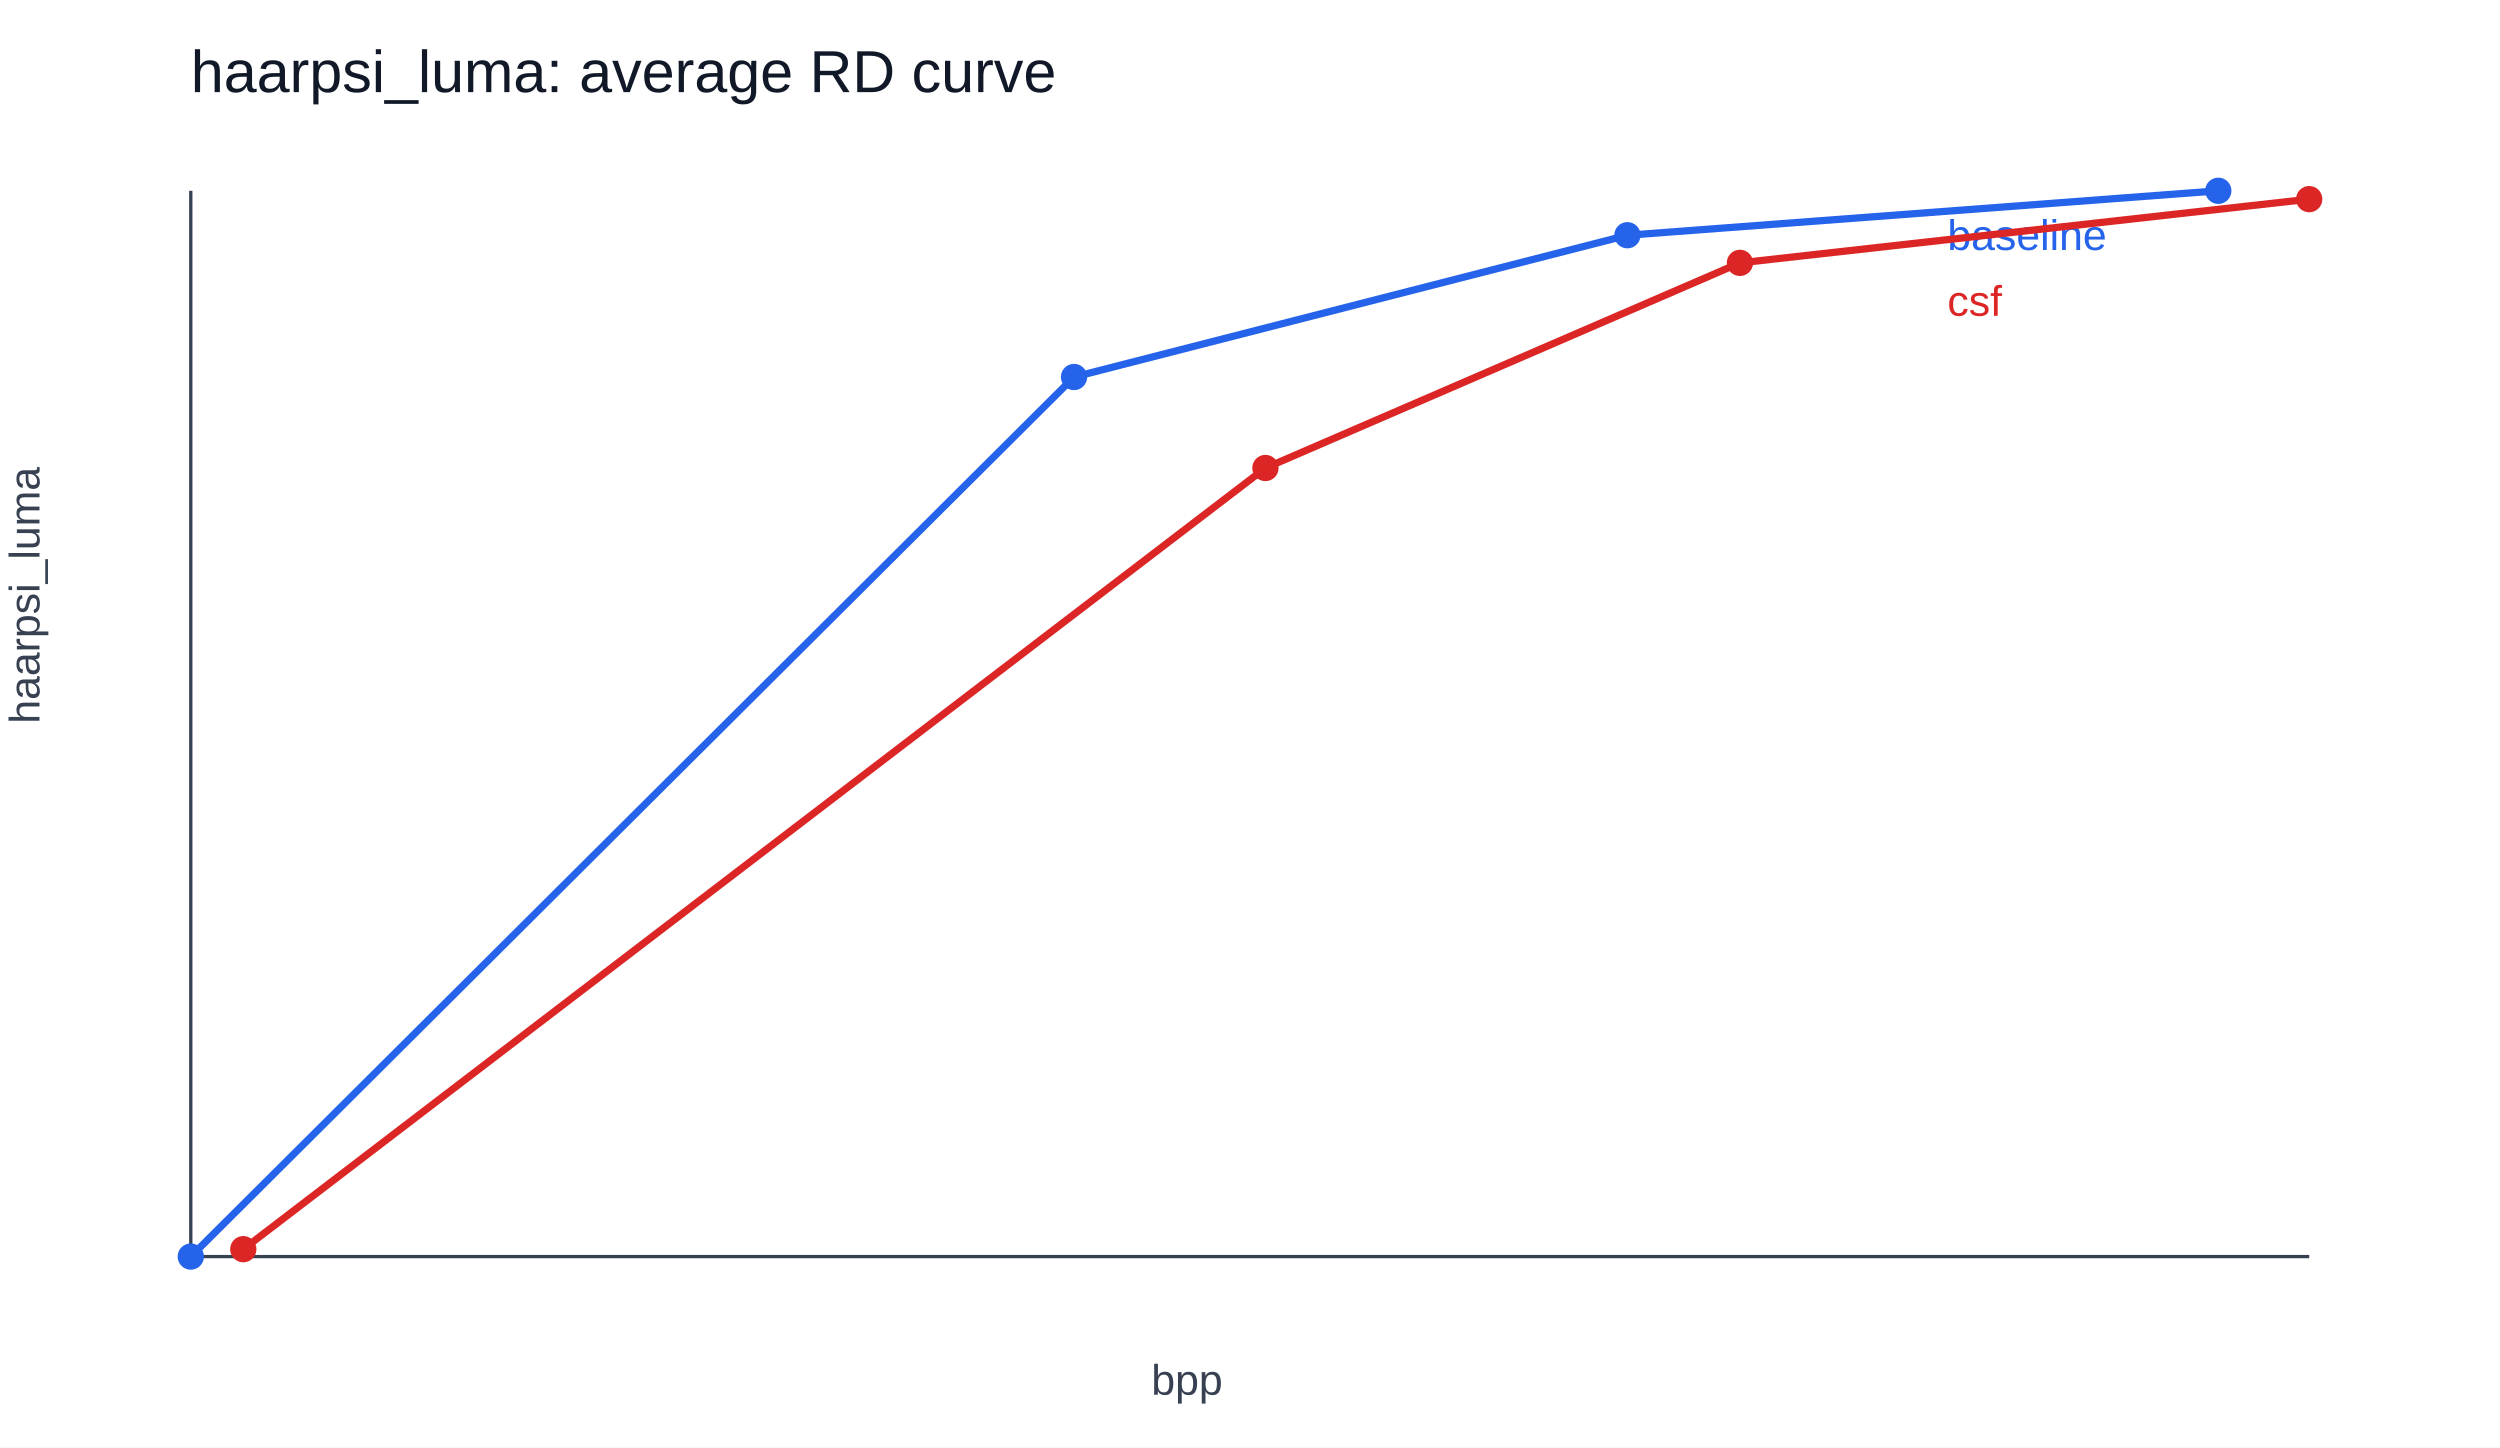
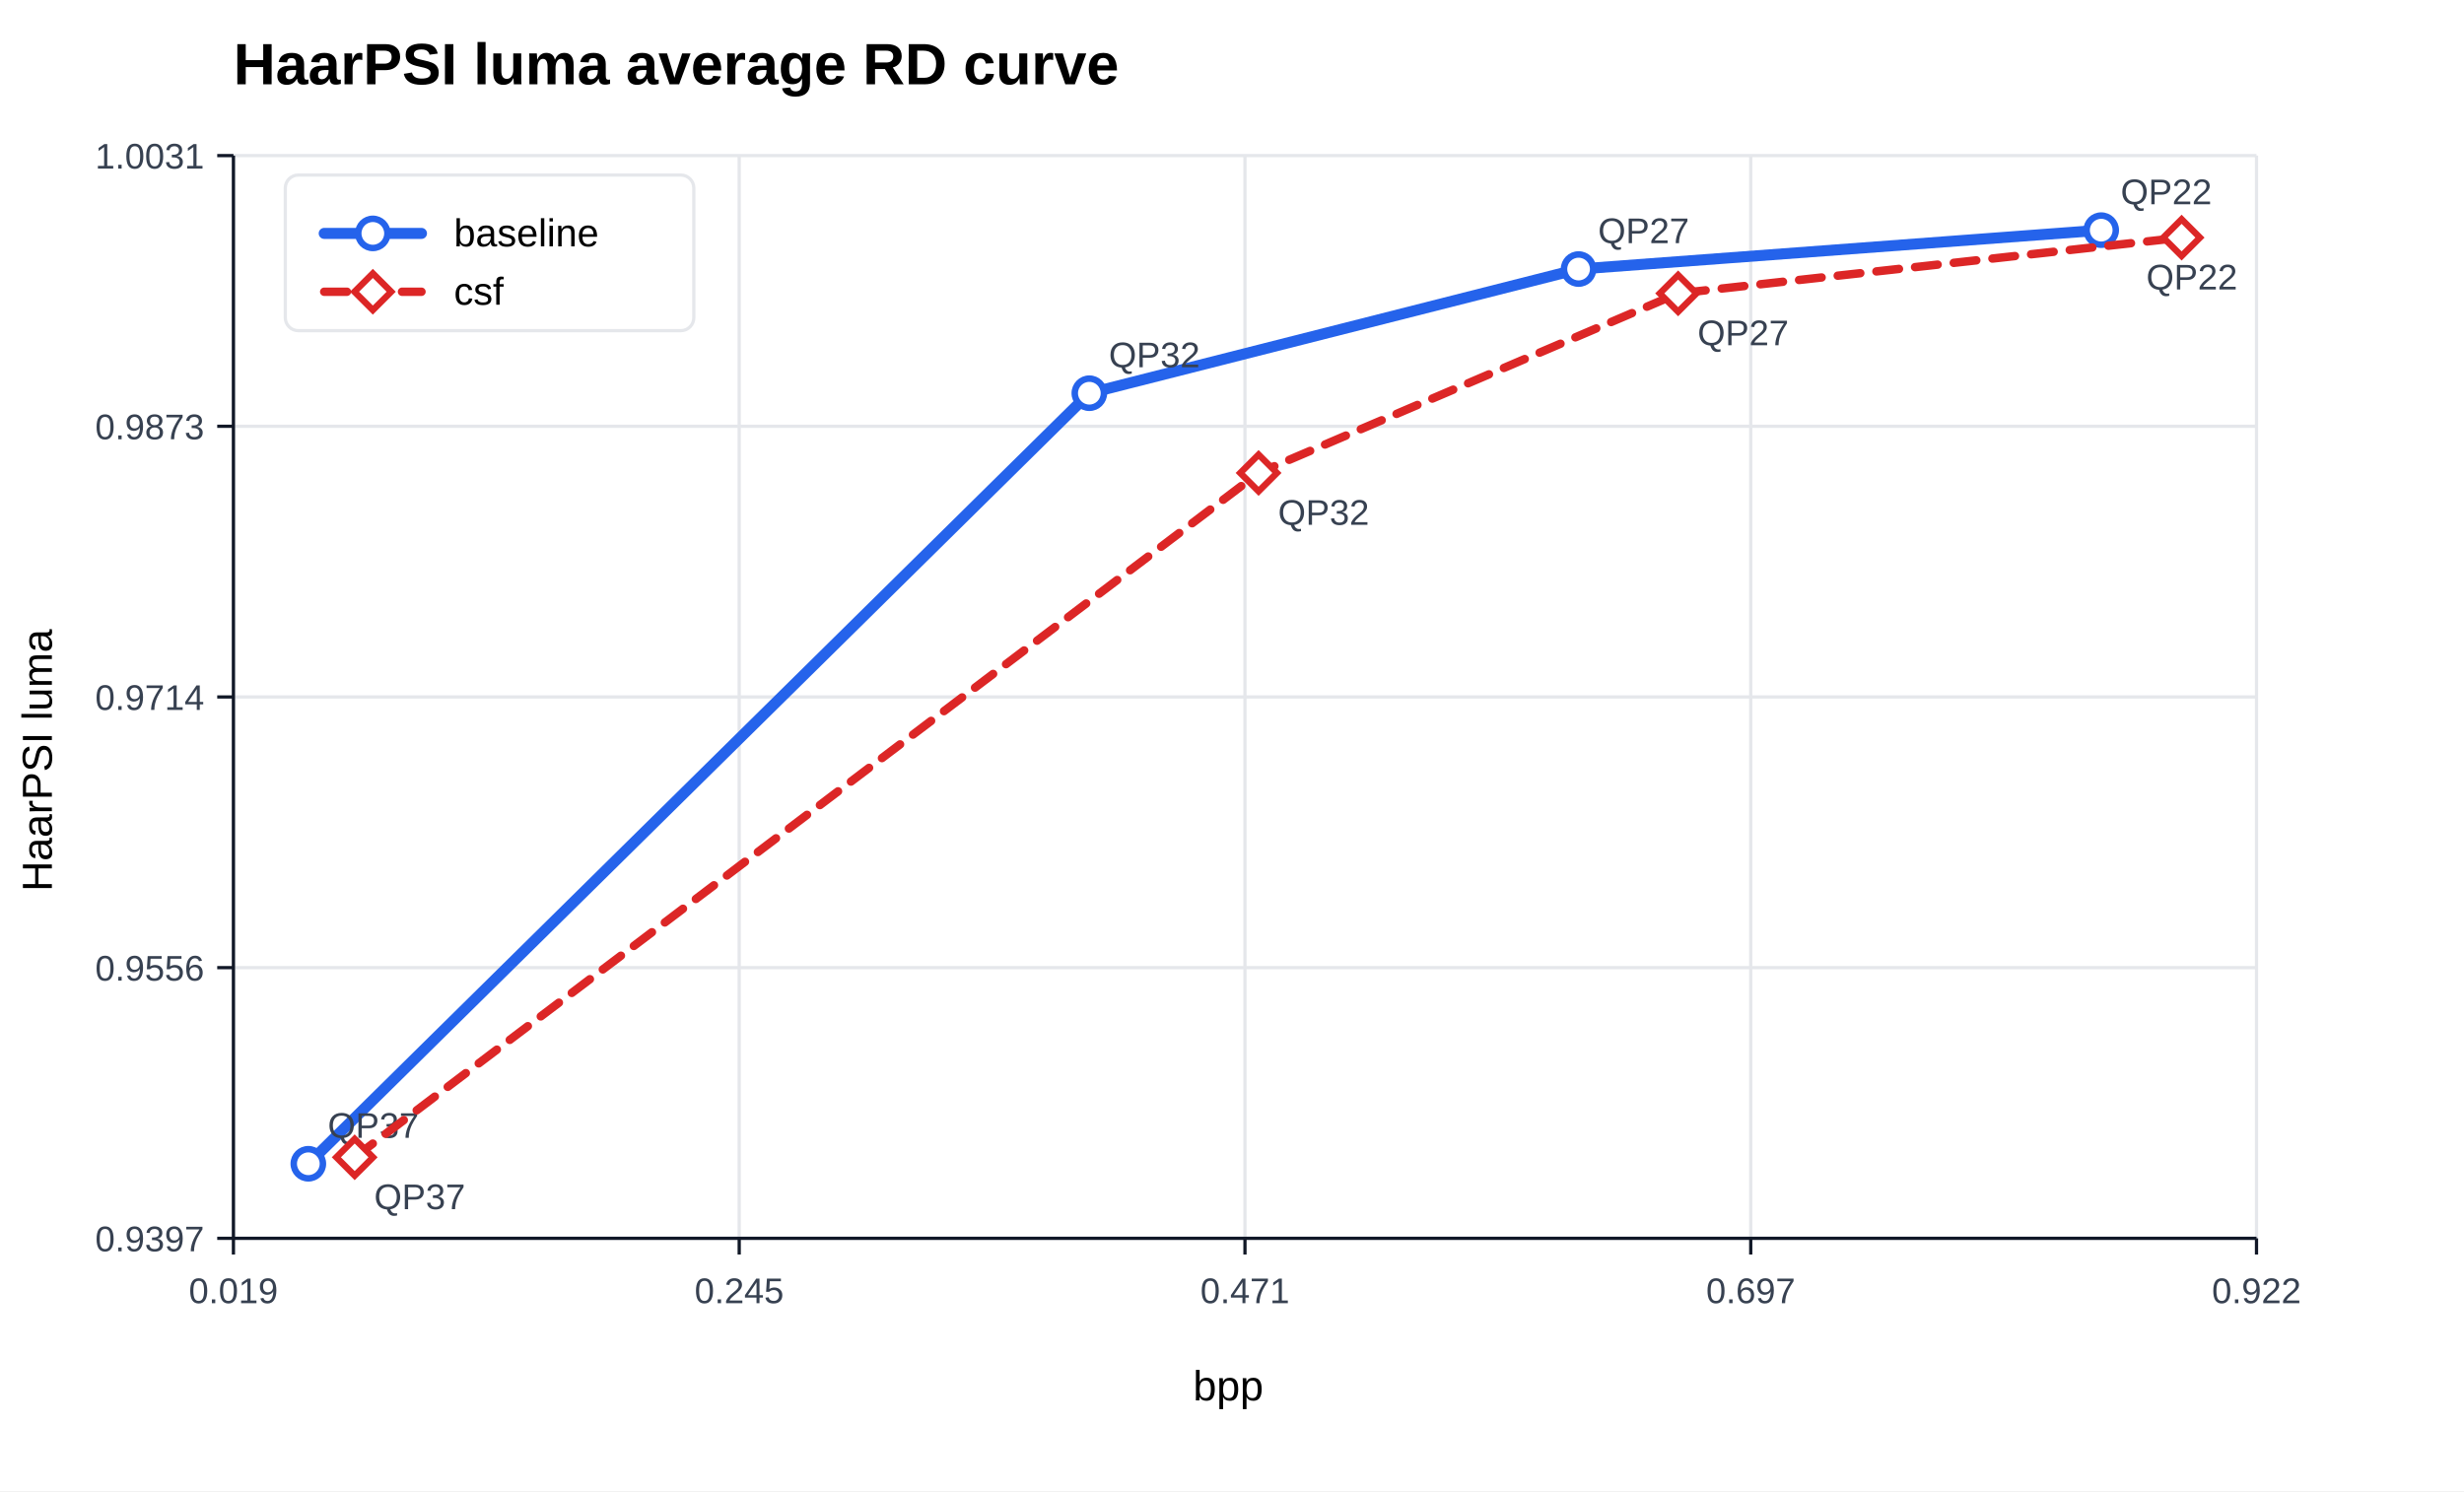
- <svg xmlns="http://www.w3.org/2000/svg" viewBox="0 0 760 440" width="760" height="440">
+ <svg xmlns="http://www.w3.org/2000/svg" width="760" height="460" viewBox="0 0 760 460">
  <rect width="100%" height="100%" fill="#ffffff" />
-   <text x="58" y="28" font-family="Arial" font-size="18" fill="#111827">haarpsi_luma: average RD curve</text>
-   <line x1="58" y1="382" x2="702" y2="382" stroke="#374151" />
-   <line x1="58" y1="58" x2="58" y2="382" stroke="#374151" />
-   <text x="350.0" y="424" font-family="Arial" font-size="13" fill="#374151">bpp</text>
-   <text x="12" y="220.0" font-family="Arial" font-size="13" fill="#374151" transform="rotate(-90 12 220.0)">haarpsi_luma</text>
-   <path d="M58.00,382.00 L326.51,114.61 L494.73,71.51 L674.36,58.00" fill="none" stroke="#2563eb" stroke-width="2.2" />
-   <circle cx="58.00" cy="382.00" r="4" fill="#2563eb" />
-   <circle cx="326.51" cy="114.61" r="4" fill="#2563eb" />
-   <circle cx="494.73" cy="71.51" r="4" fill="#2563eb" />
-   <circle cx="674.36" cy="58.00" r="4" fill="#2563eb" />
-   <text x="592" y="76" font-family="Arial" font-size="13" fill="#2563eb">baseline</text>
-   <path d="M73.96,379.75 L384.69,142.27 L528.94,79.91 L702.00,60.54" fill="none" stroke="#dc2626" stroke-width="2.2" />
-   <circle cx="73.96" cy="379.75" r="4" fill="#dc2626" />
-   <circle cx="384.69" cy="142.27" r="4" fill="#dc2626" />
-   <circle cx="528.94" cy="79.91" r="4" fill="#dc2626" />
-   <circle cx="702.00" cy="60.54" r="4" fill="#dc2626" />
-   <text x="592" y="96" font-family="Arial" font-size="13" fill="#dc2626">csf</text>
+   <text x="72" y="26" font-family="Arial" font-size="18" font-weight="700">HaarPSI luma average RD curve</text>
+   <line x1="72.0" y1="48" x2="72.0" y2="382" stroke="#e5e7eb" stroke-width="1" />
+   <line x1="228.0" y1="48" x2="228.0" y2="382" stroke="#e5e7eb" stroke-width="1" />
+   <line x1="384.0" y1="48" x2="384.0" y2="382" stroke="#e5e7eb" stroke-width="1" />
+   <line x1="540.0" y1="48" x2="540.0" y2="382" stroke="#e5e7eb" stroke-width="1" />
+   <line x1="696.0" y1="48" x2="696.0" y2="382" stroke="#e5e7eb" stroke-width="1" />
+   <line x1="72" y1="382.0" x2="696" y2="382.0" stroke="#e5e7eb" stroke-width="1" />
+   <line x1="72" y1="298.5" x2="696" y2="298.5" stroke="#e5e7eb" stroke-width="1" />
+   <line x1="72" y1="215.0" x2="696" y2="215.0" stroke="#e5e7eb" stroke-width="1" />
+   <line x1="72" y1="131.5" x2="696" y2="131.5" stroke="#e5e7eb" stroke-width="1" />
+   <line x1="72" y1="48.0" x2="696" y2="48.0" stroke="#e5e7eb" stroke-width="1" />
+   <line x1="72" y1="382" x2="696" y2="382" stroke="#111827" />
+   <line x1="72" y1="48" x2="72" y2="382" stroke="#111827" />
+   <text x="368" y="432" font-family="Arial" font-size="13">bpp</text>
+   <text x="16" y="275" font-family="Arial" font-size="13" transform="rotate(-90 16,275)">HaarPSI luma</text>
+   <line x1="72.0" y1="382" x2="72.0" y2="387" stroke="#111827" />
+   <text x="72.0" y="402" font-family="Arial" font-size="11" fill="#374151" text-anchor="middle">0.019</text>
+   <line x1="228.0" y1="382" x2="228.0" y2="387" stroke="#111827" />
+   <text x="228.0" y="402" font-family="Arial" font-size="11" fill="#374151" text-anchor="middle">0.245</text>
+   <line x1="384.0" y1="382" x2="384.0" y2="387" stroke="#111827" />
+   <text x="384.0" y="402" font-family="Arial" font-size="11" fill="#374151" text-anchor="middle">0.471</text>
+   <line x1="540.0" y1="382" x2="540.0" y2="387" stroke="#111827" />
+   <text x="540.0" y="402" font-family="Arial" font-size="11" fill="#374151" text-anchor="middle">0.697</text>
+   <line x1="696.0" y1="382" x2="696.0" y2="387" stroke="#111827" />
+   <text x="696.0" y="402" font-family="Arial" font-size="11" fill="#374151" text-anchor="middle">0.922</text>
+   <line x1="67" y1="382.0" x2="72" y2="382.0" stroke="#111827" />
+   <text x="63" y="386.0" font-family="Arial" font-size="11" fill="#374151" text-anchor="end">0.9397</text>
+   <line x1="67" y1="298.5" x2="72" y2="298.5" stroke="#111827" />
+   <text x="63" y="302.5" font-family="Arial" font-size="11" fill="#374151" text-anchor="end">0.9556</text>
+   <line x1="67" y1="215.0" x2="72" y2="215.0" stroke="#111827" />
+   <text x="63" y="219.0" font-family="Arial" font-size="11" fill="#374151" text-anchor="end">0.9714</text>
+   <line x1="67" y1="131.5" x2="72" y2="131.5" stroke="#111827" />
+   <text x="63" y="135.5" font-family="Arial" font-size="11" fill="#374151" text-anchor="end">0.9873</text>
+   <line x1="67" y1="48.0" x2="72" y2="48.0" stroke="#111827" />
+   <text x="63" y="52.0" font-family="Arial" font-size="11" fill="#374151" text-anchor="end">1.0031</text>
+   <polyline fill="none" stroke="#2563eb" stroke-width="3.4" stroke-linecap="round" stroke-linejoin="round" points="95.1,359.0 336.0,121.3 486.9,83.0 648.1,71.0" />
+   <circle cx="95.1" cy="359.0" r="4.5" fill="#ffffff" stroke="#2563eb" stroke-width="2" />
+   <text x="101.1" y="351.0" font-family="Arial" font-size="11" fill="#374151">QP37</text>
+   <circle cx="336.0" cy="121.3" r="4.5" fill="#ffffff" stroke="#2563eb" stroke-width="2" />
+   <text x="342.0" y="113.3" font-family="Arial" font-size="11" fill="#374151">QP32</text>
+   <circle cx="486.9" cy="83.0" r="4.5" fill="#ffffff" stroke="#2563eb" stroke-width="2" />
+   <text x="492.9" y="75.0" font-family="Arial" font-size="11" fill="#374151">QP27</text>
+   <circle cx="648.1" cy="71.0" r="4.5" fill="#ffffff" stroke="#2563eb" stroke-width="2" />
+   <text x="654.1" y="63.0" font-family="Arial" font-size="11" fill="#374151">QP22</text>
+   <polyline fill="none" stroke="#dc2626" stroke-width="2.6" stroke-linecap="round" stroke-linejoin="round" stroke-dasharray="7 5" points="109.4,357.0 388.2,145.9 517.6,90.5 672.9,73.3" />
+   <rect x="105.4" y="353.0" width="8" height="8" transform="rotate(45 109.4 357.0)" fill="#ffffff" stroke="#dc2626" stroke-width="2" />
+   <text x="115.4" y="373.0" font-family="Arial" font-size="11" fill="#374151">QP37</text>
+   <rect x="384.2" y="141.9" width="8" height="8" transform="rotate(45 388.2 145.9)" fill="#ffffff" stroke="#dc2626" stroke-width="2" />
+   <text x="394.2" y="161.9" font-family="Arial" font-size="11" fill="#374151">QP32</text>
+   <rect x="513.6" y="86.5" width="8" height="8" transform="rotate(45 517.6 90.5)" fill="#ffffff" stroke="#dc2626" stroke-width="2" />
+   <text x="523.6" y="106.5" font-family="Arial" font-size="11" fill="#374151">QP27</text>
+   <rect x="668.9" y="69.3" width="8" height="8" transform="rotate(45 672.9 73.3)" fill="#ffffff" stroke="#dc2626" stroke-width="2" />
+   <text x="662.0" y="89.3" font-family="Arial" font-size="11" fill="#374151">QP22</text>
+   <rect x="88" y="54" width="126" height="48" rx="4" fill="#ffffff" stroke="#e5e7eb" />
+   <line x1="100" y1="72" x2="130" y2="72" stroke="#2563eb" stroke-width="3.4" stroke-linecap="round" />
+   <circle cx="115.0" cy="72.0" r="4.5" fill="#ffffff" stroke="#2563eb" stroke-width="2" />
+   <text x="140" y="76" font-family="Arial" font-size="12">baseline</text>
+   <line x1="100" y1="90" x2="130" y2="90" stroke="#dc2626" stroke-width="2.6" stroke-linecap="round" stroke-dasharray="7 5" />
+   <rect x="111.0" y="86.0" width="8" height="8" transform="rotate(45 115.0 90.0)" fill="#ffffff" stroke="#dc2626" stroke-width="2" />
+   <text x="140" y="94" font-family="Arial" font-size="12">csf</text>
</svg>
